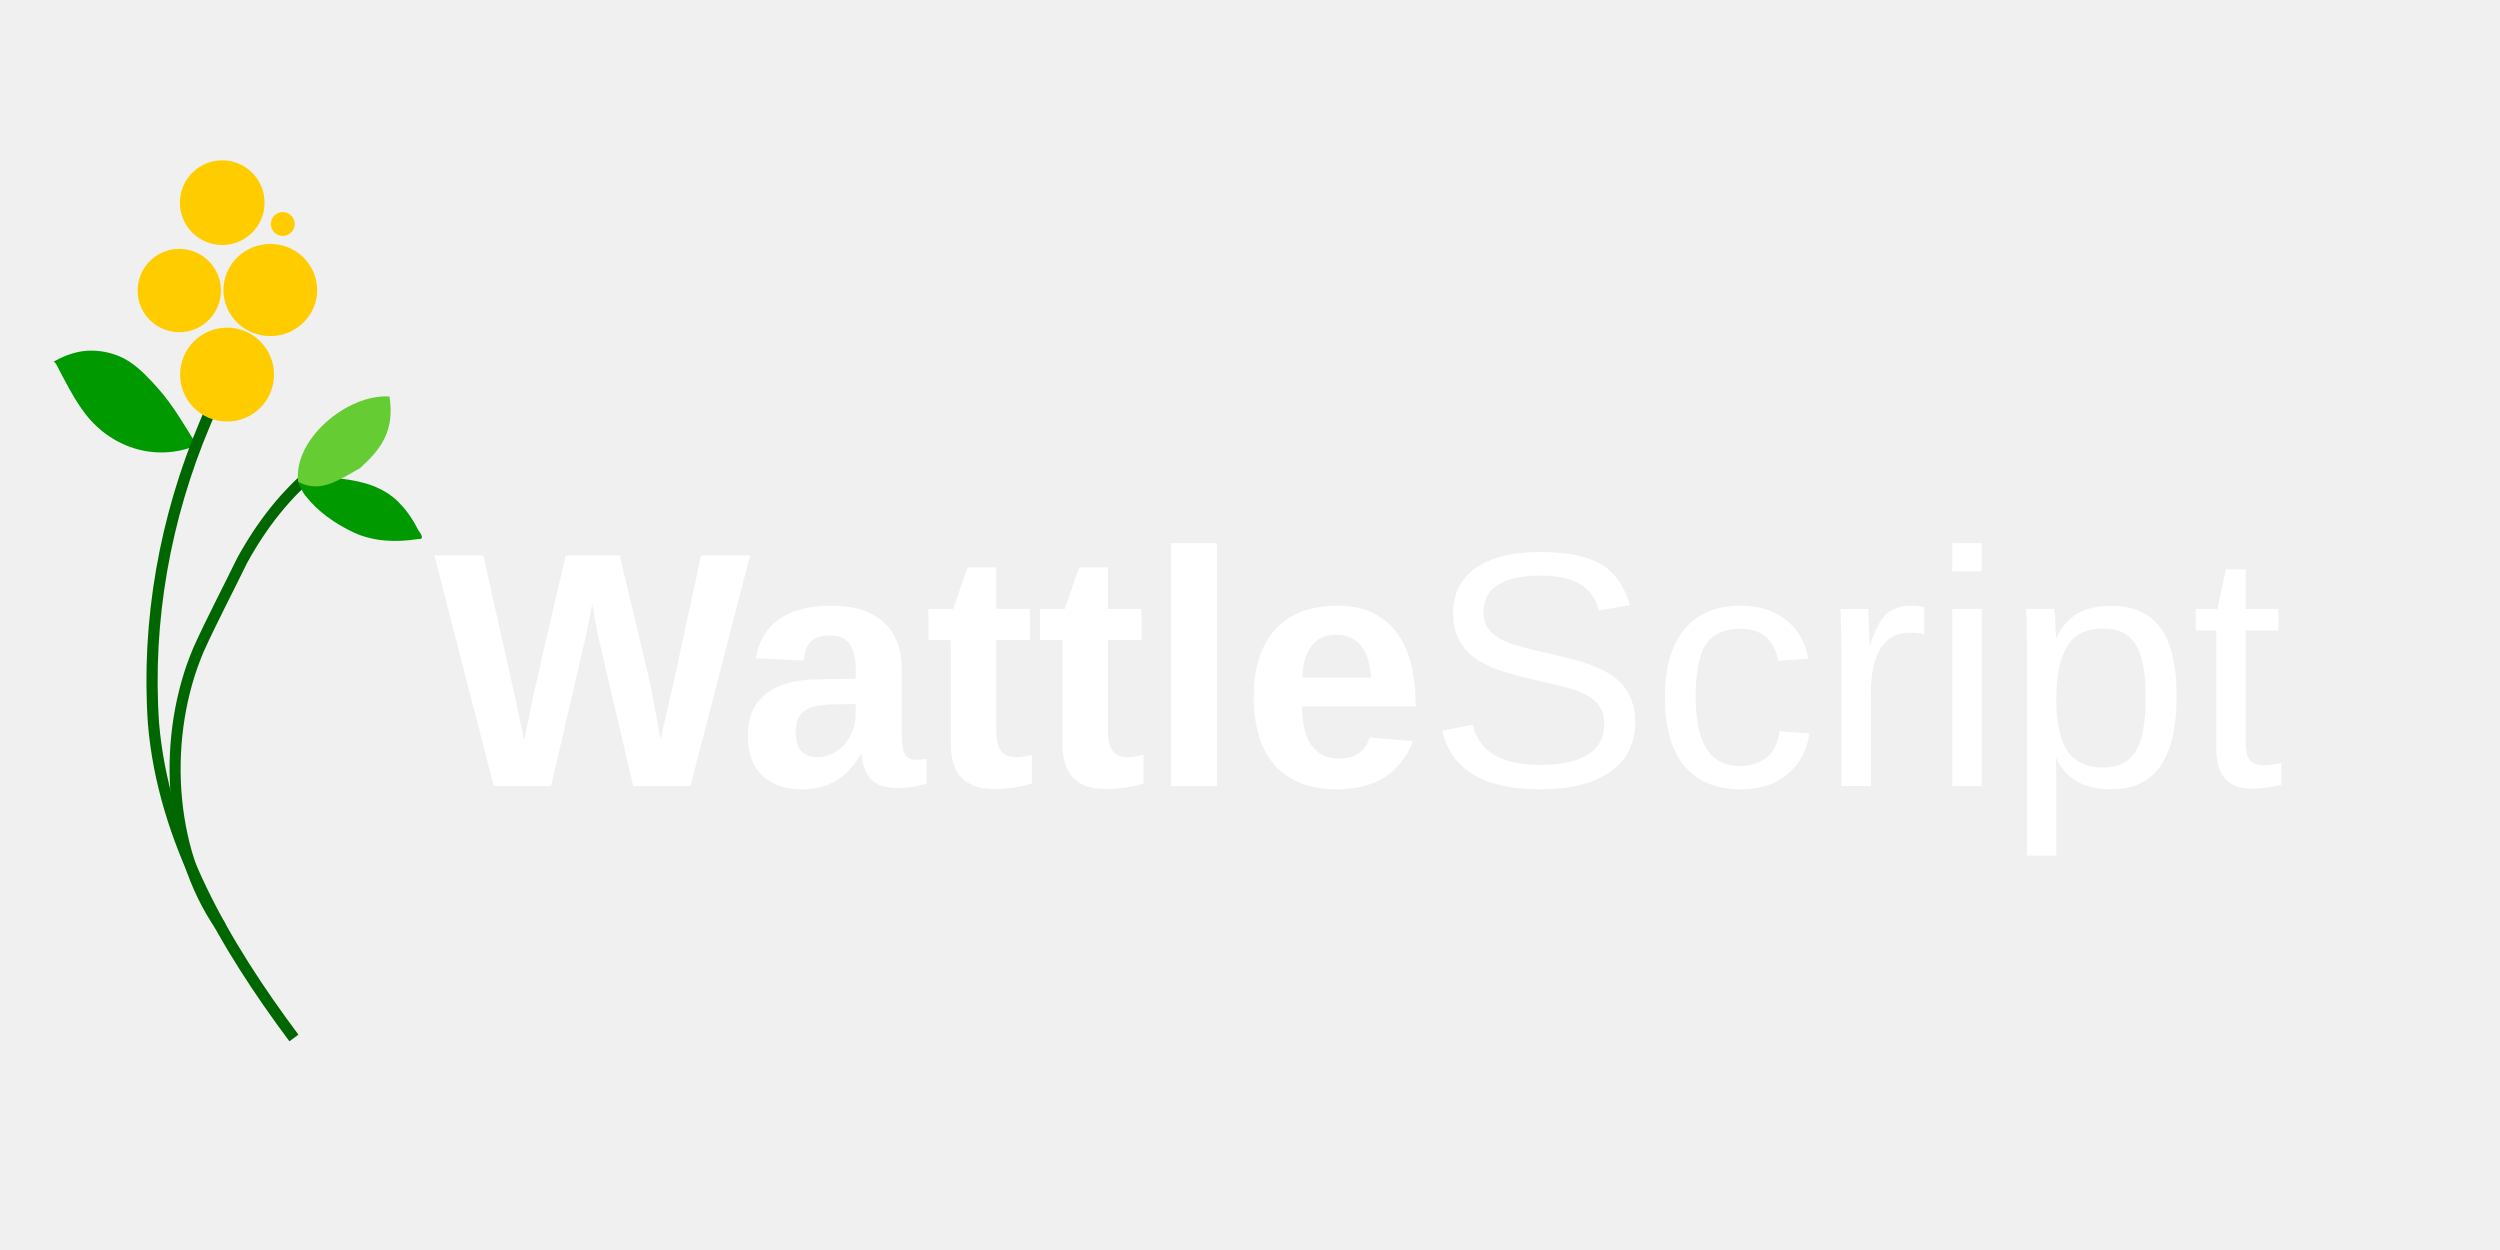
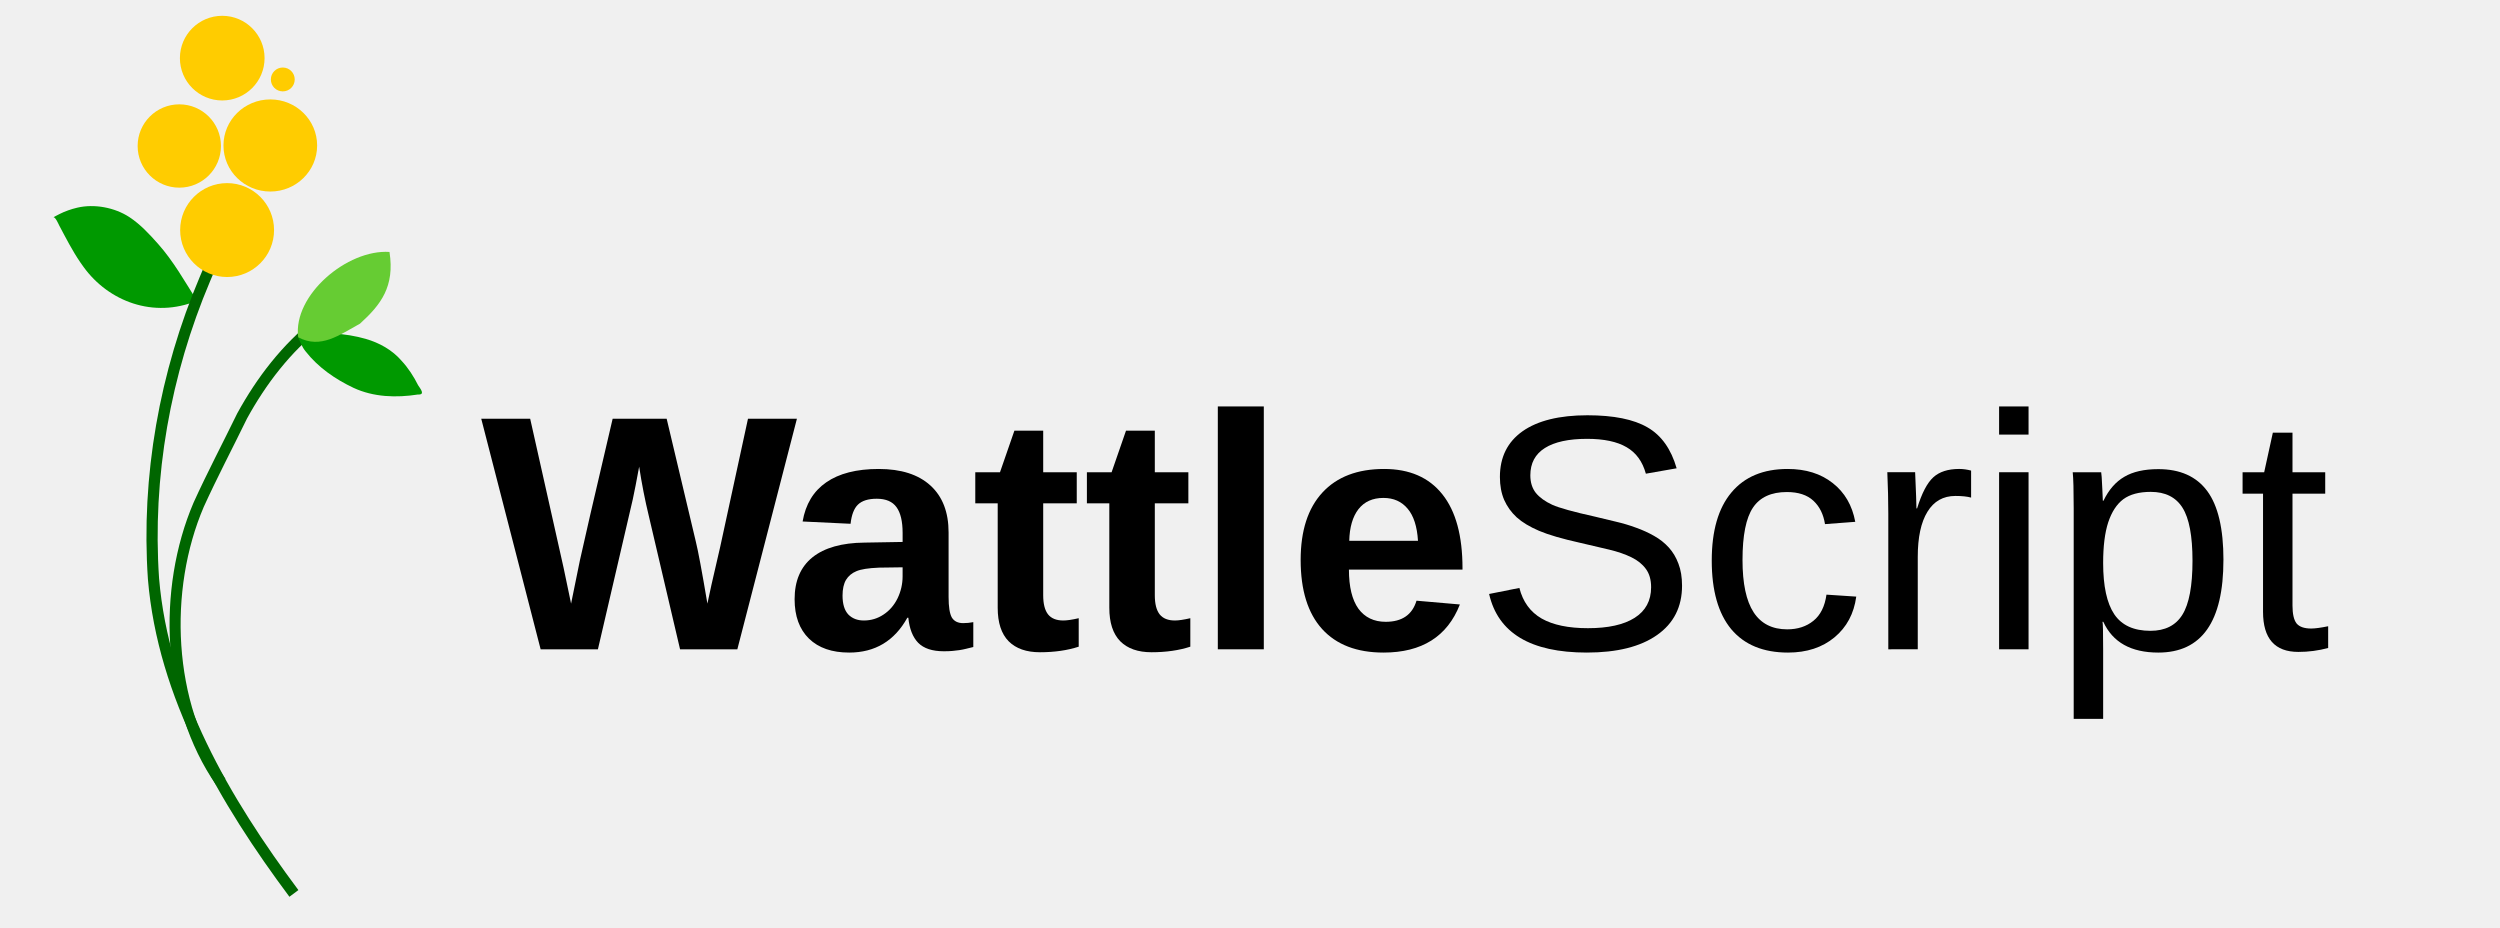
- <svg xmlns="http://www.w3.org/2000/svg" width="1280" height="640" viewBox="0 0 338.667 169.333" version="1.1" id="svg5">
-   <defs id="defs2">
-     </defs>
-   <g id="layer1">
-     <g id="g4839" transform="translate(-2.955101,0.1894003)">
-       <g id="g36776" transform="matrix(0.5834575,0,0,0.5834575,-96.42159,-59.43093)">
-         <path style="fill:#009900" d="m 216.049,204.919 c -2.841,-4.517 -5.461,-9.187 -9.028,-13.199 -1.997,-2.246 -4.127,-4.558 -6.656,-6.215 -3.421,-2.241 -8.138,-3.133 -12.126,-2.191 -1.437,0.339 -2.819,0.829 -4.139,1.49 -0.334,0.167 -0.663,0.343 -0.992,0.518 -0.151,0.08 -0.588,0.35 -0.448,0.252 0.459,-0.321 1.278,1.625 1.428,1.906 1.54,2.887 3.046,5.856 4.901,8.557 0.249,0.362 0.504,0.72 0.762,1.075 5.785,7.961 16.209,11.966 26.297,7.808" id="path35210" />
-         <path style="fill:none;stroke:#006600;stroke-width:2.6;stroke-linecap:butt;stroke-linejoin:miter;stroke-miterlimit:4;stroke-dasharray:none;stroke-opacity:1" d="M 238.56,342.529 C 222.559,321.063 208.237,296.702 205.958,269.464 c -1.622,-23.722 2.679,-47.689 11.936,-69.566 1.592,-3.852 3.314,-7.65 5.151,-11.39" id="path31614" />
-         <path style="fill:none;stroke:#006600;stroke-width:2.565;stroke-linecap:butt;stroke-linejoin:miter;stroke-miterlimit:4;stroke-dasharray:none;stroke-opacity:1" d="m 221.604,316.684 c -12.618,-18.143 -13.56,-44.763 -5.148,-64.405 3.17,-6.964 6.731,-13.724 10.083,-20.602 4.487,-8.188 10.294,-15.765 17.678,-21.547" id="path31616" />
-         <circle style="fill:#ffcc00;fill-opacity:1;stroke:none;stroke-width:2.565;stroke-miterlimit:4;stroke-dasharray:none" id="path34749" cx="223.046" cy="188.508" r="10.902" />
-         <circle style="fill:#ffcc00;fill-opacity:1;stroke:none;stroke-width:2.565;stroke-miterlimit:4;stroke-dasharray:none" id="path34751" cx="211.947" cy="168.992" r="9.673" />
-         <ellipse style="fill:#ffcc00;fill-opacity:1;stroke:none;stroke-width:3.704;stroke-miterlimit:4;stroke-dasharray:none" id="path34753" cx="233.083" cy="168.871" rx="10.873" ry="10.694" />
-         <circle style="fill:#ffcc00;fill-opacity:1;stroke:none;stroke-width:2.565;stroke-miterlimit:4;stroke-dasharray:none" id="path34755" cx="221.919" cy="148.591" r="9.829" />
-         <circle style="fill:#ffcc00;fill-opacity:1;stroke:none;stroke-width:2.565;stroke-miterlimit:4;stroke-dasharray:none" id="path34859" cx="235.981" cy="153.54" r="2.77" />
-         <path style="fill:#009900;stroke:none;stroke-width:0.265px;stroke-linecap:butt;stroke-linejoin:miter;stroke-opacity:1" d="m 239.553,213.394 c 4.428,-1.592 11.213,-0.908 15.679,0.38 3.158,0.919 6.158,2.563 8.321,5.084 1.567,1.686 2.817,3.628 3.846,5.679 0.475,0.761 1.779,2.257 -0.032,2.157 -4.997,0.785 -10.315,0.625 -14.965,-1.55 -4.241,-2.003 -8.234,-4.763 -11.139,-8.487 -0.796,-0.963 -1.225,-2.131 -1.711,-3.263" id="path35214" />
-         <path style="fill:#66cc33;stroke:none;stroke-width:0.265px;stroke-linecap:butt;stroke-linejoin:miter;stroke-opacity:1" d="m 239.553,213.394 c -1.235,-9.783 11.38,-20.448 21.204,-19.802 1.25,8.049 -1.996,12.242 -6.851,16.653 -4.726,2.574 -9.119,5.984 -14.353,3.149" id="path35212" />
-       </g>
-       <g aria-label="WattleScript" id="text38584" style="font-size:45.403px;line-height:1.25;word-spacing:0px;stroke-width:0.236">
-         <path d="m 96.49,106.292 h -7.759 l -4.234,-18.068 q -0.776,-3.192 -1.308,-6.673 -0.532,2.904 -0.865,4.434 -0.333,1.508 -4.722,20.307 H 69.842 L 61.795,75.055 h 6.629 l 4.523,20.174 1.02,4.877 q 0.621,-3.082 1.197,-5.875 0.599,-2.816 4.434,-19.177 h 7.316 l 3.946,16.627 q 0.466,1.862 1.574,8.424 l 0.554,-2.572 1.175,-5.099 3.769,-17.381 h 6.629 z" style="font-weight:bold;fill:#ffffff" id="path71608" />
-         <path d="m 111.632,106.735 q -3.481,0 -5.432,-1.884 -1.951,-1.907 -1.951,-5.343 0,-3.724 2.416,-5.675 2.439,-1.951 7.05,-1.995 l 5.165,-0.089 v -1.219 q 0,-2.35 -0.82,-3.481 -0.82,-1.153 -2.683,-1.153 -1.729,0 -2.55,0.798 -0.798,0.776 -0.998,2.594 l -6.496,-0.31 q 0.599,-3.503 3.192,-5.299 2.616,-1.818 7.116,-1.818 4.545,0 7.006,2.239 2.461,2.239 2.461,6.363 v 8.735 q 0,2.017 0.443,2.793 0.466,0.754 1.53,0.754 0.709,0 1.375,-0.133 v 3.37 q -0.554,0.133 -0.998,0.244 -0.443,0.111 -0.887,0.177 -0.443,0.067 -0.953,0.111 -0.488,0.044 -1.153,0.044 -2.35,0 -3.481,-1.153 -1.108,-1.153 -1.33,-3.392 h -0.133 q -2.616,4.722 -7.892,4.722 z m 7.249,-11.55 -3.192,0.044 q -2.173,0.089 -3.082,0.488 -0.909,0.377 -1.397,1.175 -0.466,0.798 -0.466,2.128 0,1.707 0.776,2.549 0.798,0.82 2.106,0.82 1.463,0 2.66,-0.798 1.219,-0.798 1.907,-2.195 0.687,-1.419 0.687,-2.993 z" style="font-weight:bold;fill:#ffffff" id="path71610" />
-         <path d="m 137.482,106.691 q -2.749,0 -4.234,-1.485 -1.485,-1.508 -1.485,-4.545 V 86.517 H 128.725 V 82.305 h 3.348 l 1.951,-5.631 h 3.902 v 5.631 h 4.545 v 4.212 h -4.545 v 12.459 q 0,1.751 0.665,2.594 0.665,0.82 2.062,0.82 0.732,0 2.084,-0.31 v 3.857 q -2.306,0.754 -5.254,0.754 z" style="font-weight:bold;fill:#ffffff" id="path71612" />
-         <path d="m 152.601,106.691 q -2.749,0 -4.234,-1.485 -1.485,-1.508 -1.485,-4.545 V 86.517 h -3.037 V 82.305 h 3.348 l 1.951,-5.631 h 3.902 v 5.631 h 4.545 v 4.212 h -4.545 v 12.459 q 0,1.751 0.665,2.594 0.665,0.82 2.062,0.82 0.732,0 2.084,-0.31 v 3.857 q -2.306,0.754 -5.254,0.754 z" style="font-weight:bold;fill:#ffffff" id="path71614" />
-         <path d="M 161.58,106.292 V 73.392 h 6.23 v 32.9 z" style="font-weight:bold;fill:#ffffff" id="path71616" />
-         <path d="m 184.016,106.735 q -5.409,0 -8.314,-3.192 -2.904,-3.215 -2.904,-9.356 0,-5.941 2.949,-9.134 2.949,-3.192 8.358,-3.192 5.165,0 7.892,3.436 2.727,3.414 2.727,10.021 v 0.177 h -15.386 q 0,3.503 1.286,5.299 1.308,1.774 3.702,1.774 3.303,0 4.168,-2.86 l 5.875,0.51 q -2.55,6.518 -10.353,6.518 z m 0,-20.95 q -2.195,0 -3.392,1.53 -1.175,1.53 -1.241,4.279 h 9.311 q -0.177,-2.904 -1.397,-4.345 -1.219,-1.463 -3.281,-1.463 z" style="font-weight:bold;fill:#ffffff" id="path71618" />
-         <path d="m 224.475,97.668 q 0,4.323 -3.392,6.695 -3.37,2.372 -9.511,2.372 -11.417,0 -13.235,-7.937 l 4.101,-0.82 q 0.709,2.816 3.015,4.146 2.306,1.308 6.274,1.308 4.101,0 6.318,-1.397 2.239,-1.419 2.239,-4.146 0,-1.53 -0.709,-2.483 -0.687,-0.953 -1.951,-1.574 -1.264,-0.621 -3.015,-1.042 -1.751,-0.421 -3.88,-0.909 -3.702,-0.82 -5.631,-1.641 -1.907,-0.82 -3.015,-1.818 -1.108,-1.02 -1.707,-2.372 -0.576,-1.352 -0.576,-3.104 0,-4.013 3.059,-6.185 3.082,-2.173 8.801,-2.173 5.321,0 8.136,1.641 2.816,1.618 3.946,5.542 l -4.168,0.732 q -0.687,-2.483 -2.616,-3.591 -1.929,-1.131 -5.343,-1.131 -3.747,0 -5.72,1.241 -1.973,1.241 -1.973,3.702 0,1.441 0.754,2.394 0.776,0.931 2.217,1.596 1.441,0.643 5.742,1.596 1.441,0.333 2.86,0.687 1.441,0.333 2.749,0.82 1.308,0.466 2.439,1.108 1.153,0.643 1.995,1.574 0.842,0.931 1.308,2.195 0.488,1.264 0.488,2.971 z" style="font-family:'Liberation Sans';-inkscape-font-specification:'Liberation Sans';fill:#ffffff" id="path71620" />
-         <path d="m 232.655,94.187 q 0,4.789 1.508,7.094 1.508,2.306 4.545,2.306 2.128,0 3.547,-1.153 1.441,-1.153 1.774,-3.547 l 4.035,0.266 q -0.466,3.458 -2.949,5.52 -2.483,2.062 -6.296,2.062 -5.032,0 -7.693,-3.17 -2.638,-3.192 -2.638,-9.289 0,-6.052 2.66,-9.223 2.66,-3.192 7.626,-3.192 3.68,0 6.097,1.907 2.439,1.907 3.059,5.254 l -4.101,0.31 q -0.31,-1.995 -1.574,-3.17 -1.264,-1.175 -3.591,-1.175 -3.17,0 -4.589,2.106 -1.419,2.106 -1.419,7.094 z" style="font-family:'Liberation Sans';-inkscape-font-specification:'Liberation Sans';fill:#ffffff" id="path71622" />
-         <path d="M 252.409,106.292 V 87.891 q 0,-2.527 -0.133,-5.587 h 3.769 q 0.177,4.079 0.177,4.899 h 0.089 q 0.953,-3.082 2.195,-4.212 1.242,-1.131 3.503,-1.131 0.798,0 1.618,0.222 v 3.658 q -0.798,-0.222 -2.128,-0.222 -2.483,0 -3.791,2.15 -1.308,2.128 -1.308,6.119 v 12.504 z" style="font-family:'Liberation Sans';-inkscape-font-specification:'Liberation Sans';fill:#ffffff" id="path71624" />
-         <path d="m 267.417,77.206 v -3.813 h 3.991 v 3.813 z m 0,29.086 V 82.305 h 3.991 v 23.987 z" style="font-family:'Liberation Sans';-inkscape-font-specification:'Liberation Sans';fill:#ffffff" id="path71626" />
-         <path d="m 297.812,94.187 q 0,12.548 -8.823,12.548 -5.542,0 -7.449,-4.168 h -0.111 q 0.089,0.177 0.089,3.769 v 9.378 h -3.991 V 87.204 q 0,-3.702 -0.133,-4.899 h 3.857 q 0.022,0.089 0.067,0.643 0.044,0.532 0.089,1.663 0.067,1.131 0.067,1.552 h 0.089 q 1.064,-2.217 2.816,-3.237 1.751,-1.042 4.611,-1.042 4.434,0 6.629,2.971 2.195,2.971 2.195,9.333 z m -4.19,0.089 q 0,-5.01 -1.352,-7.161 -1.352,-2.15 -4.301,-2.15 -2.372,0 -3.724,0.998 -1.33,0.998 -2.04,3.126 -0.687,2.106 -0.687,5.498 0,4.722 1.508,6.961 1.508,2.239 4.899,2.239 2.971,0 4.323,-2.173 1.375,-2.195 1.375,-7.338 z" style="font-family:'Liberation Sans';-inkscape-font-specification:'Liberation Sans';fill:#ffffff" id="path71628" />
-         <path d="m 312,106.115 q -1.973,0.532 -4.035,0.532 -4.789,0 -4.789,-5.432 V 85.209 h -2.771 V 82.305 h 2.926 l 1.175,-5.365 h 2.66 v 5.365 h 4.434 v 2.904 h -4.434 v 15.142 q 0,1.729 0.554,2.439 0.576,0.687 1.973,0.687 0.798,0 2.306,-0.31 z" style="font-family:'Liberation Sans';-inkscape-font-specification:'Liberation Sans';fill:#ffffff" id="path71630" />
-       </g>
+ <svg xmlns="http://www.w3.org/2000/svg" width="1280" height="475" version="1.1" viewBox="0 0 338.67 125.68">
+   <g transform="translate(-2.9551 .1894)">
+     <g transform="matrix(.58346 0 0 .58346 -96.422 -79.01)">
+       <path d="m216.05 204.92c-2.841-4.517-5.461-9.187-9.028-13.199-1.997-2.246-4.127-4.558-6.656-6.215-3.421-2.241-8.138-3.133-12.126-2.191-1.437 0.339-2.819 0.829-4.139 1.49-0.334 0.167-0.663 0.343-0.992 0.518-0.151 0.08-0.588 0.35-0.448 0.252 0.459-0.321 1.278 1.625 1.428 1.906 1.54 2.887 3.046 5.856 4.901 8.557 0.249 0.362 0.504 0.72 0.762 1.075 5.785 7.961 16.209 11.966 26.297 7.808" fill="#090" />
+       <path d="m238.56 342.53c-16.002-21.466-30.323-45.828-32.602-73.065-1.622-23.722 2.679-47.689 11.936-69.566 1.592-3.852 3.314-7.65 5.151-11.39" fill="none" stroke="#060" stroke-width="2.6" />
+       <path d="m221.6 316.68c-12.618-18.143-13.56-44.763-5.148-64.405 3.17-6.965 6.731-13.724 10.083-20.602 4.487-8.188 10.294-15.765 17.678-21.547" fill="none" stroke="#060" stroke-width="2.565" />
+       <circle cx="223.05" cy="188.51" r="10.902" fill="#fc0" />
+       <circle cx="211.95" cy="168.99" r="9.673" fill="#fc0" />
+       <ellipse cx="233.08" cy="168.87" rx="10.873" ry="10.694" fill="#fc0" />
+       <circle cx="221.92" cy="148.59" r="9.829" fill="#fc0" />
+       <circle cx="235.98" cy="153.54" r="2.771" fill="#fc0" />
+       <path d="m239.55 213.39c4.428-1.592 11.213-0.908 15.679 0.38 3.158 0.919 6.158 2.563 8.321 5.084 1.567 1.686 2.817 3.628 3.846 5.679 0.475 0.761 1.779 2.257-0.032 2.157-4.997 0.785-10.315 0.625-14.965-1.55-4.241-2.003-8.234-4.763-11.139-8.487-0.796-0.963-1.225-2.131-1.711-3.264" fill="#090" />
+       <path d="m239.55 213.39c-1.235-9.783 11.38-20.448 21.204-19.802 1.25 8.049-1.996 12.242-6.851 16.653-4.726 2.574-9.119 5.984-14.353 3.149" fill="#6c3" />
+     </g>
+     <g stroke-width=".236" aria-label="WattleScript">
+       <path d="m102.84 87.771h-7.759l-4.234-18.068q-0.776-3.192-1.308-6.673-0.532 2.904-0.865 4.434-0.333 1.508-4.722 20.307h-7.759l-8.047-31.237h6.629l4.523 20.174 1.02 4.877q0.621-3.082 1.197-5.875 0.599-2.816 4.434-19.177h7.316l3.946 16.627q0.466 1.862 1.574 8.424l0.554-2.572 1.175-5.099 3.769-17.381h6.629z" />
+       <path d="m117.98 88.214q-3.481 0-5.431-1.884-1.951-1.907-1.951-5.343 0-3.724 2.417-5.675 2.439-1.951 7.05-1.995l5.165-0.089v-1.219q0-2.35-0.82-3.481-0.82-1.153-2.683-1.153-1.729 0-2.55 0.798-0.798 0.776-0.998 2.594l-6.496-0.31q0.599-3.503 3.192-5.298 2.616-1.818 7.116-1.818 4.545 0 7.006 2.239t2.461 6.363v8.735q0 2.017 0.443 2.793 0.466 0.754 1.53 0.754 0.709 0 1.375-0.133v3.37q-0.554 0.133-0.998 0.244-0.443 0.111-0.887 0.177-0.443 0.067-0.953 0.111-0.488 0.044-1.153 0.044-2.35 0-3.481-1.153-1.109-1.153-1.33-3.392h-0.133q-2.616 4.722-7.892 4.722zm7.249-11.55-3.192 0.044q-2.173 0.089-3.082 0.488-0.909 0.377-1.397 1.175-0.466 0.798-0.466 2.128 0 1.707 0.776 2.55 0.798 0.82 2.106 0.82 1.463 0 2.66-0.798 1.219-0.798 1.907-2.195 0.687-1.419 0.687-2.993z" />
+       <path d="m143.83 88.17q-2.749 0-4.234-1.485-1.485-1.508-1.485-4.545v-14.144h-3.037v-4.212h3.348l1.951-5.631h3.902v5.631h4.545v4.212h-4.545v12.459q0 1.751 0.665 2.594 0.665 0.82 2.062 0.82 0.732 0 2.084-0.31v3.857q-2.306 0.754-5.254 0.754z" />
+       <path d="m158.95 88.17q-2.749 0-4.234-1.485-1.485-1.508-1.485-4.545v-14.144h-3.037v-4.212h3.348l1.951-5.631h3.902v5.631h4.545v4.212h-4.545v12.459q0 1.751 0.665 2.594 0.665 0.82 2.062 0.82 0.732 0 2.084-0.31v3.857q-2.306 0.754-5.254 0.754z" />
+       <path d="m167.93 87.771v-32.9h6.23v32.9z" />
+       <path d="m190.37 88.214q-5.409 0-8.314-3.192-2.904-3.215-2.904-9.355 0-5.941 2.949-9.134 2.949-3.192 8.358-3.192 5.165 0 7.892 3.436 2.727 3.414 2.727 10.021v0.177h-15.386q0 3.503 1.286 5.298 1.308 1.774 3.702 1.774 3.303 0 4.168-2.86l5.875 0.51q-2.55 6.518-10.353 6.518zm0-20.95q-2.195 0-3.392 1.53-1.175 1.53-1.242 4.279h9.311q-0.177-2.904-1.397-4.345-1.219-1.463-3.281-1.463z" />
+       <path d="m230.82 79.147q0 4.323-3.392 6.695-3.37 2.372-9.511 2.372-11.417 0-13.235-7.937l4.101-0.82q0.709 2.816 3.015 4.146 2.306 1.308 6.274 1.308 4.101 0 6.318-1.397 2.239-1.419 2.239-4.146 0-1.53-0.709-2.483-0.687-0.953-1.951-1.574t-3.015-1.042q-1.751-0.421-3.88-0.909-3.702-0.82-5.631-1.641-1.907-0.82-3.015-1.818-1.109-1.02-1.707-2.372-0.576-1.352-0.576-3.104 0-4.013 3.059-6.185 3.082-2.173 8.801-2.173 5.321 0 8.136 1.641 2.816 1.618 3.946 5.542l-4.168 0.732q-0.687-2.483-2.616-3.591-1.929-1.131-5.343-1.131-3.747 0-5.72 1.242t-1.973 3.702q0 1.441 0.754 2.394 0.776 0.931 2.217 1.596 1.441 0.643 5.742 1.596 1.441 0.333 2.86 0.687 1.441 0.333 2.749 0.82 1.308 0.466 2.439 1.109 1.153 0.643 1.995 1.574 0.842 0.931 1.308 2.195 0.488 1.264 0.488 2.971z" />
+       <path d="m239.01 75.667q0 4.789 1.508 7.094t4.545 2.306q2.128 0 3.547-1.153 1.441-1.153 1.774-3.547l4.035 0.266q-0.466 3.458-2.949 5.52-2.483 2.062-6.296 2.062-5.032 0-7.693-3.17-2.638-3.192-2.638-9.289 0-6.052 2.66-9.223 2.66-3.192 7.626-3.192 3.68 0 6.097 1.907 2.439 1.907 3.059 5.254l-4.101 0.31q-0.31-1.995-1.574-3.17-1.264-1.175-3.591-1.175-3.17 0-4.589 2.106-1.419 2.106-1.419 7.094z" />
+       <path d="m258.76 87.771v-18.401q0-2.527-0.133-5.587h3.769q0.177 4.079 0.177 4.899h0.089q0.953-3.082 2.195-4.212 1.242-1.131 3.503-1.131 0.798 0 1.618 0.222v3.658q-0.798-0.222-2.128-0.222-2.483 0-3.791 2.15-1.308 2.128-1.308 6.119v12.504z" />
+       <path d="m273.77 58.685v-3.813h3.99v3.813zm0 29.086v-23.987h3.99v23.987z" />
+       <path d="m304.16 75.667q0 12.548-8.823 12.548-5.542 0-7.449-4.168h-0.111q0.089 0.177 0.089 3.769v9.378h-3.99v-28.51q0-3.702-0.133-4.899h3.857q0.022 0.089 0.067 0.643 0.044 0.532 0.089 1.663 0.067 1.131 0.067 1.552h0.089q1.064-2.217 2.816-3.237 1.751-1.042 4.611-1.042 4.434 0 6.629 2.971t2.195 9.333zm-4.19 0.089q0-5.01-1.352-7.161-1.352-2.15-4.301-2.15-2.372 0-3.724 0.998-1.33 0.998-2.04 3.126-0.687 2.106-0.687 5.498 0 4.722 1.508 6.961t4.899 2.239q2.971 0 4.323-2.173 1.375-2.195 1.375-7.338z" />
+       <path d="m318.35 87.594q-1.973 0.532-4.035 0.532-4.789 0-4.789-5.431v-16.006h-2.771v-2.904h2.926l1.175-5.365h2.66v5.365h4.434v2.904h-4.434v15.142q0 1.729 0.554 2.439 0.576 0.687 1.973 0.687 0.798 0 2.306-0.31z" />
    </g>
  </g>
</svg>
